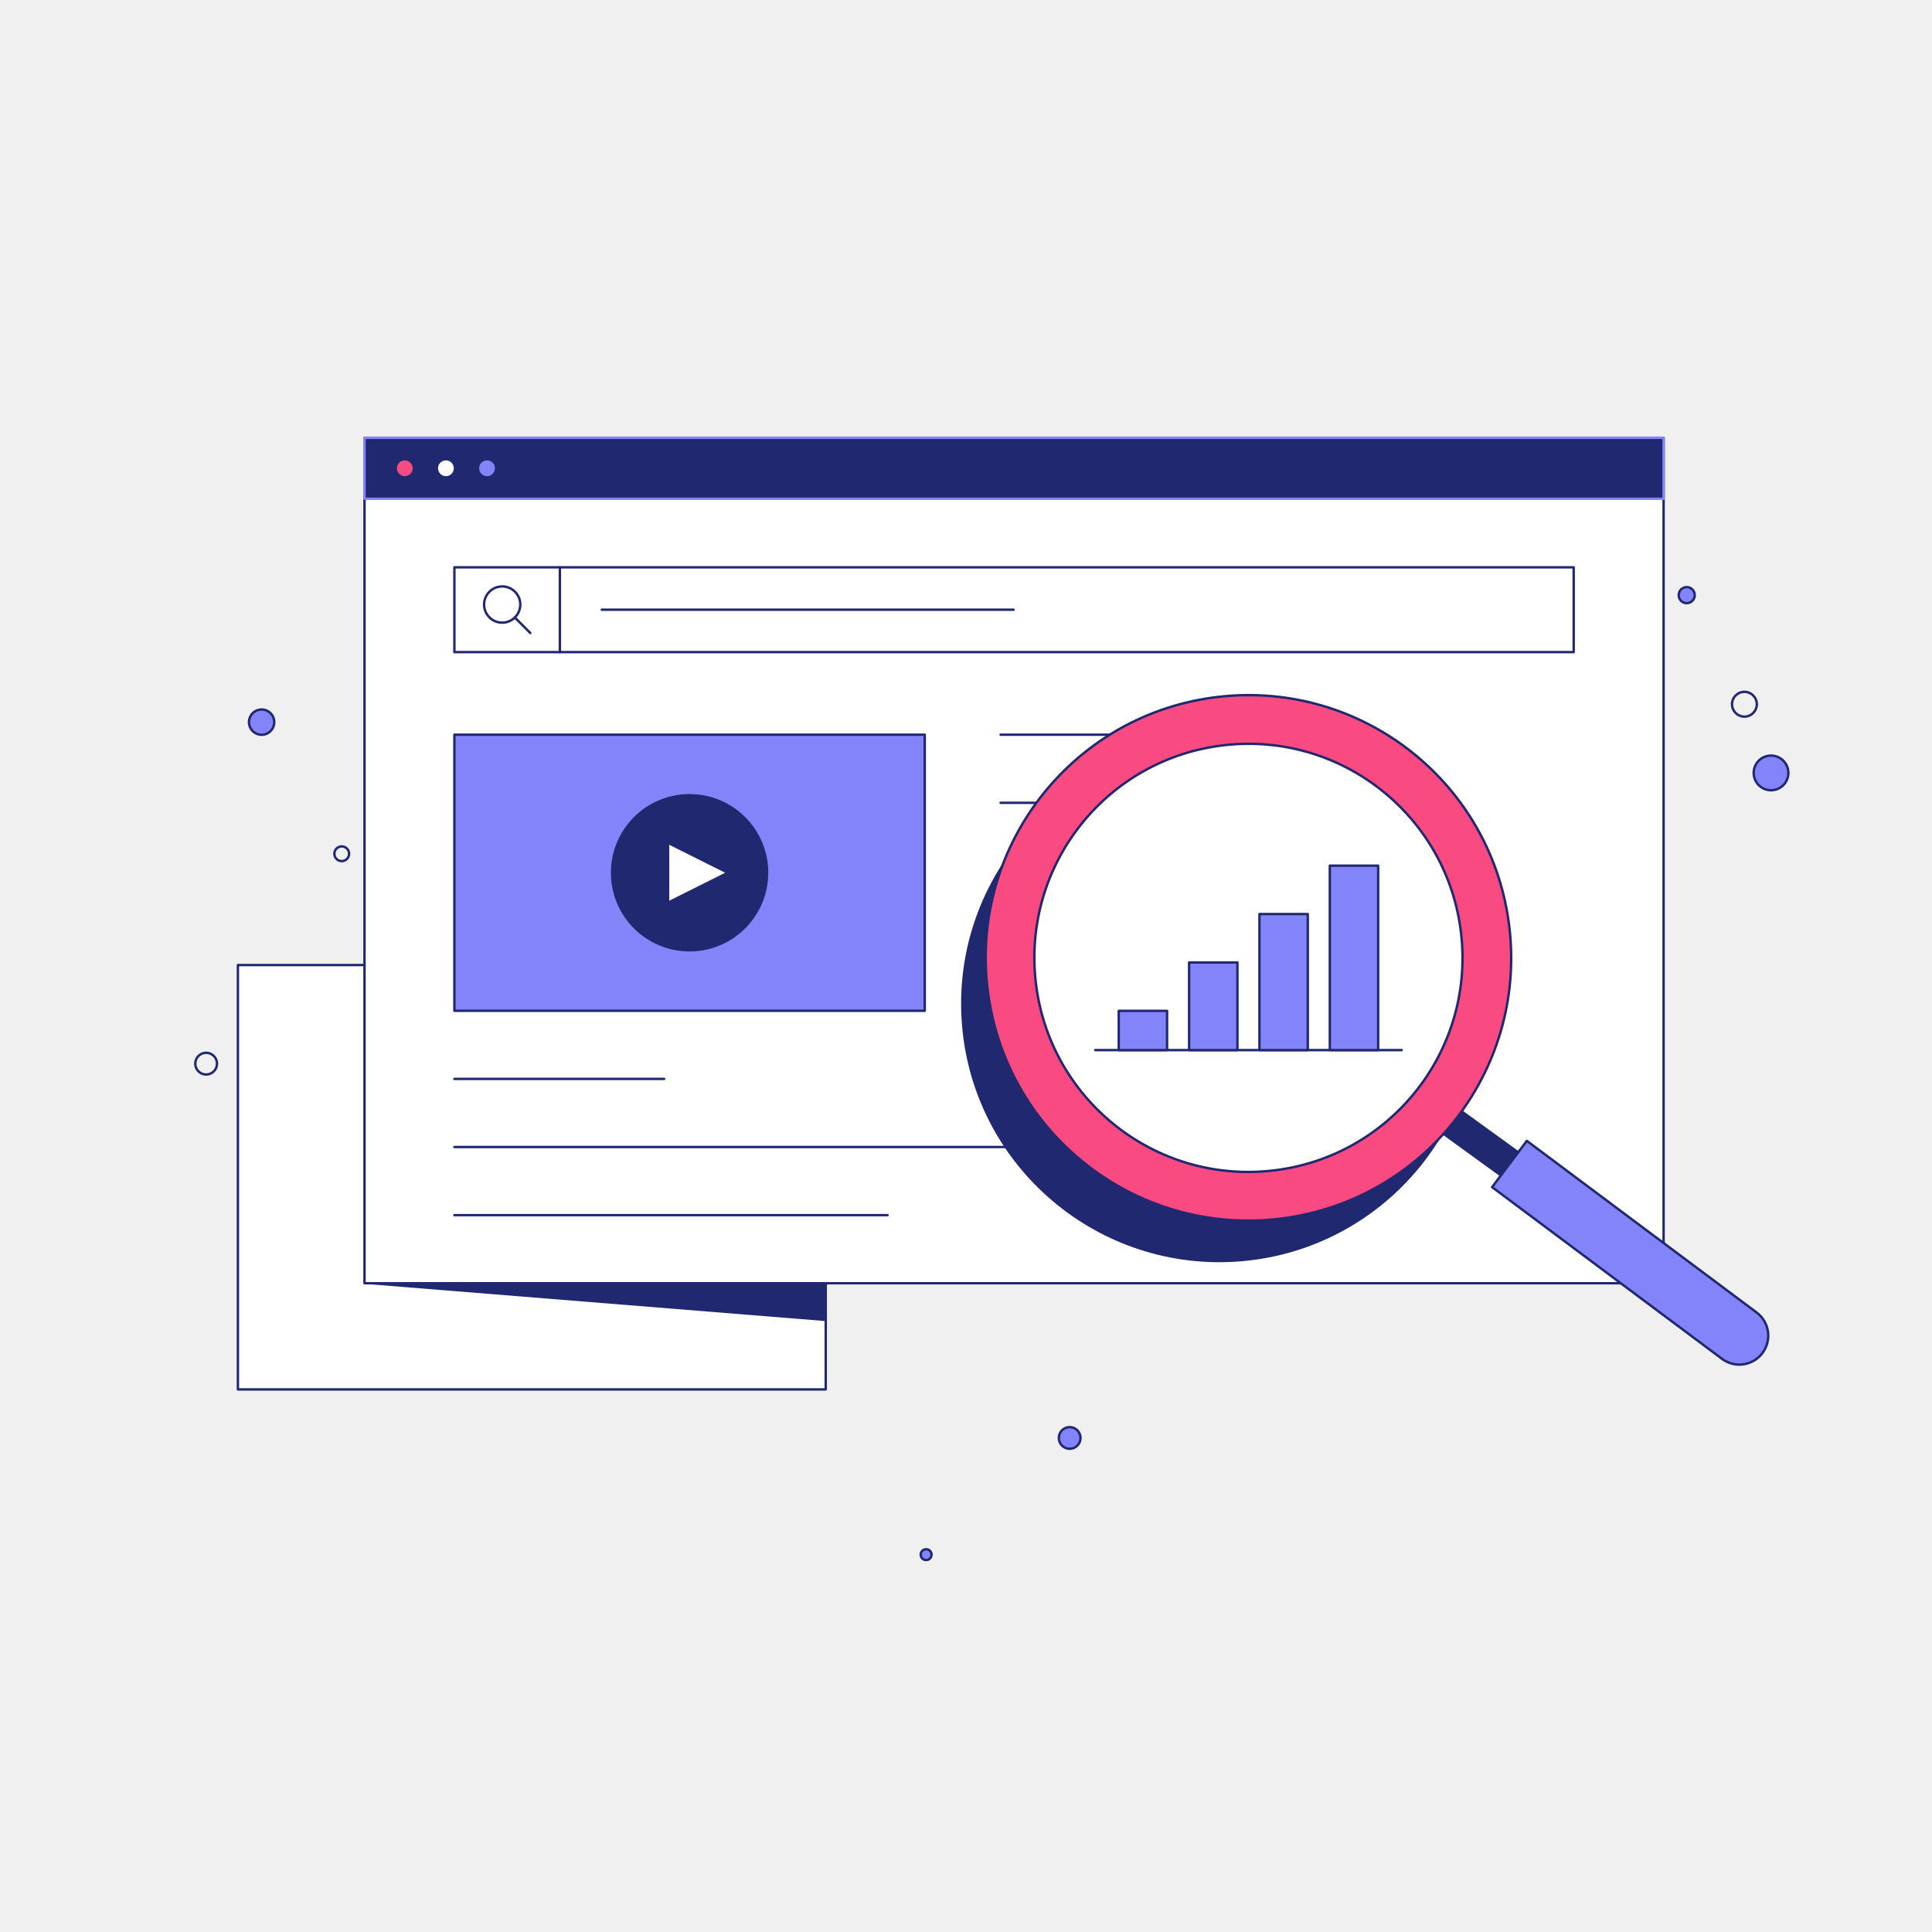
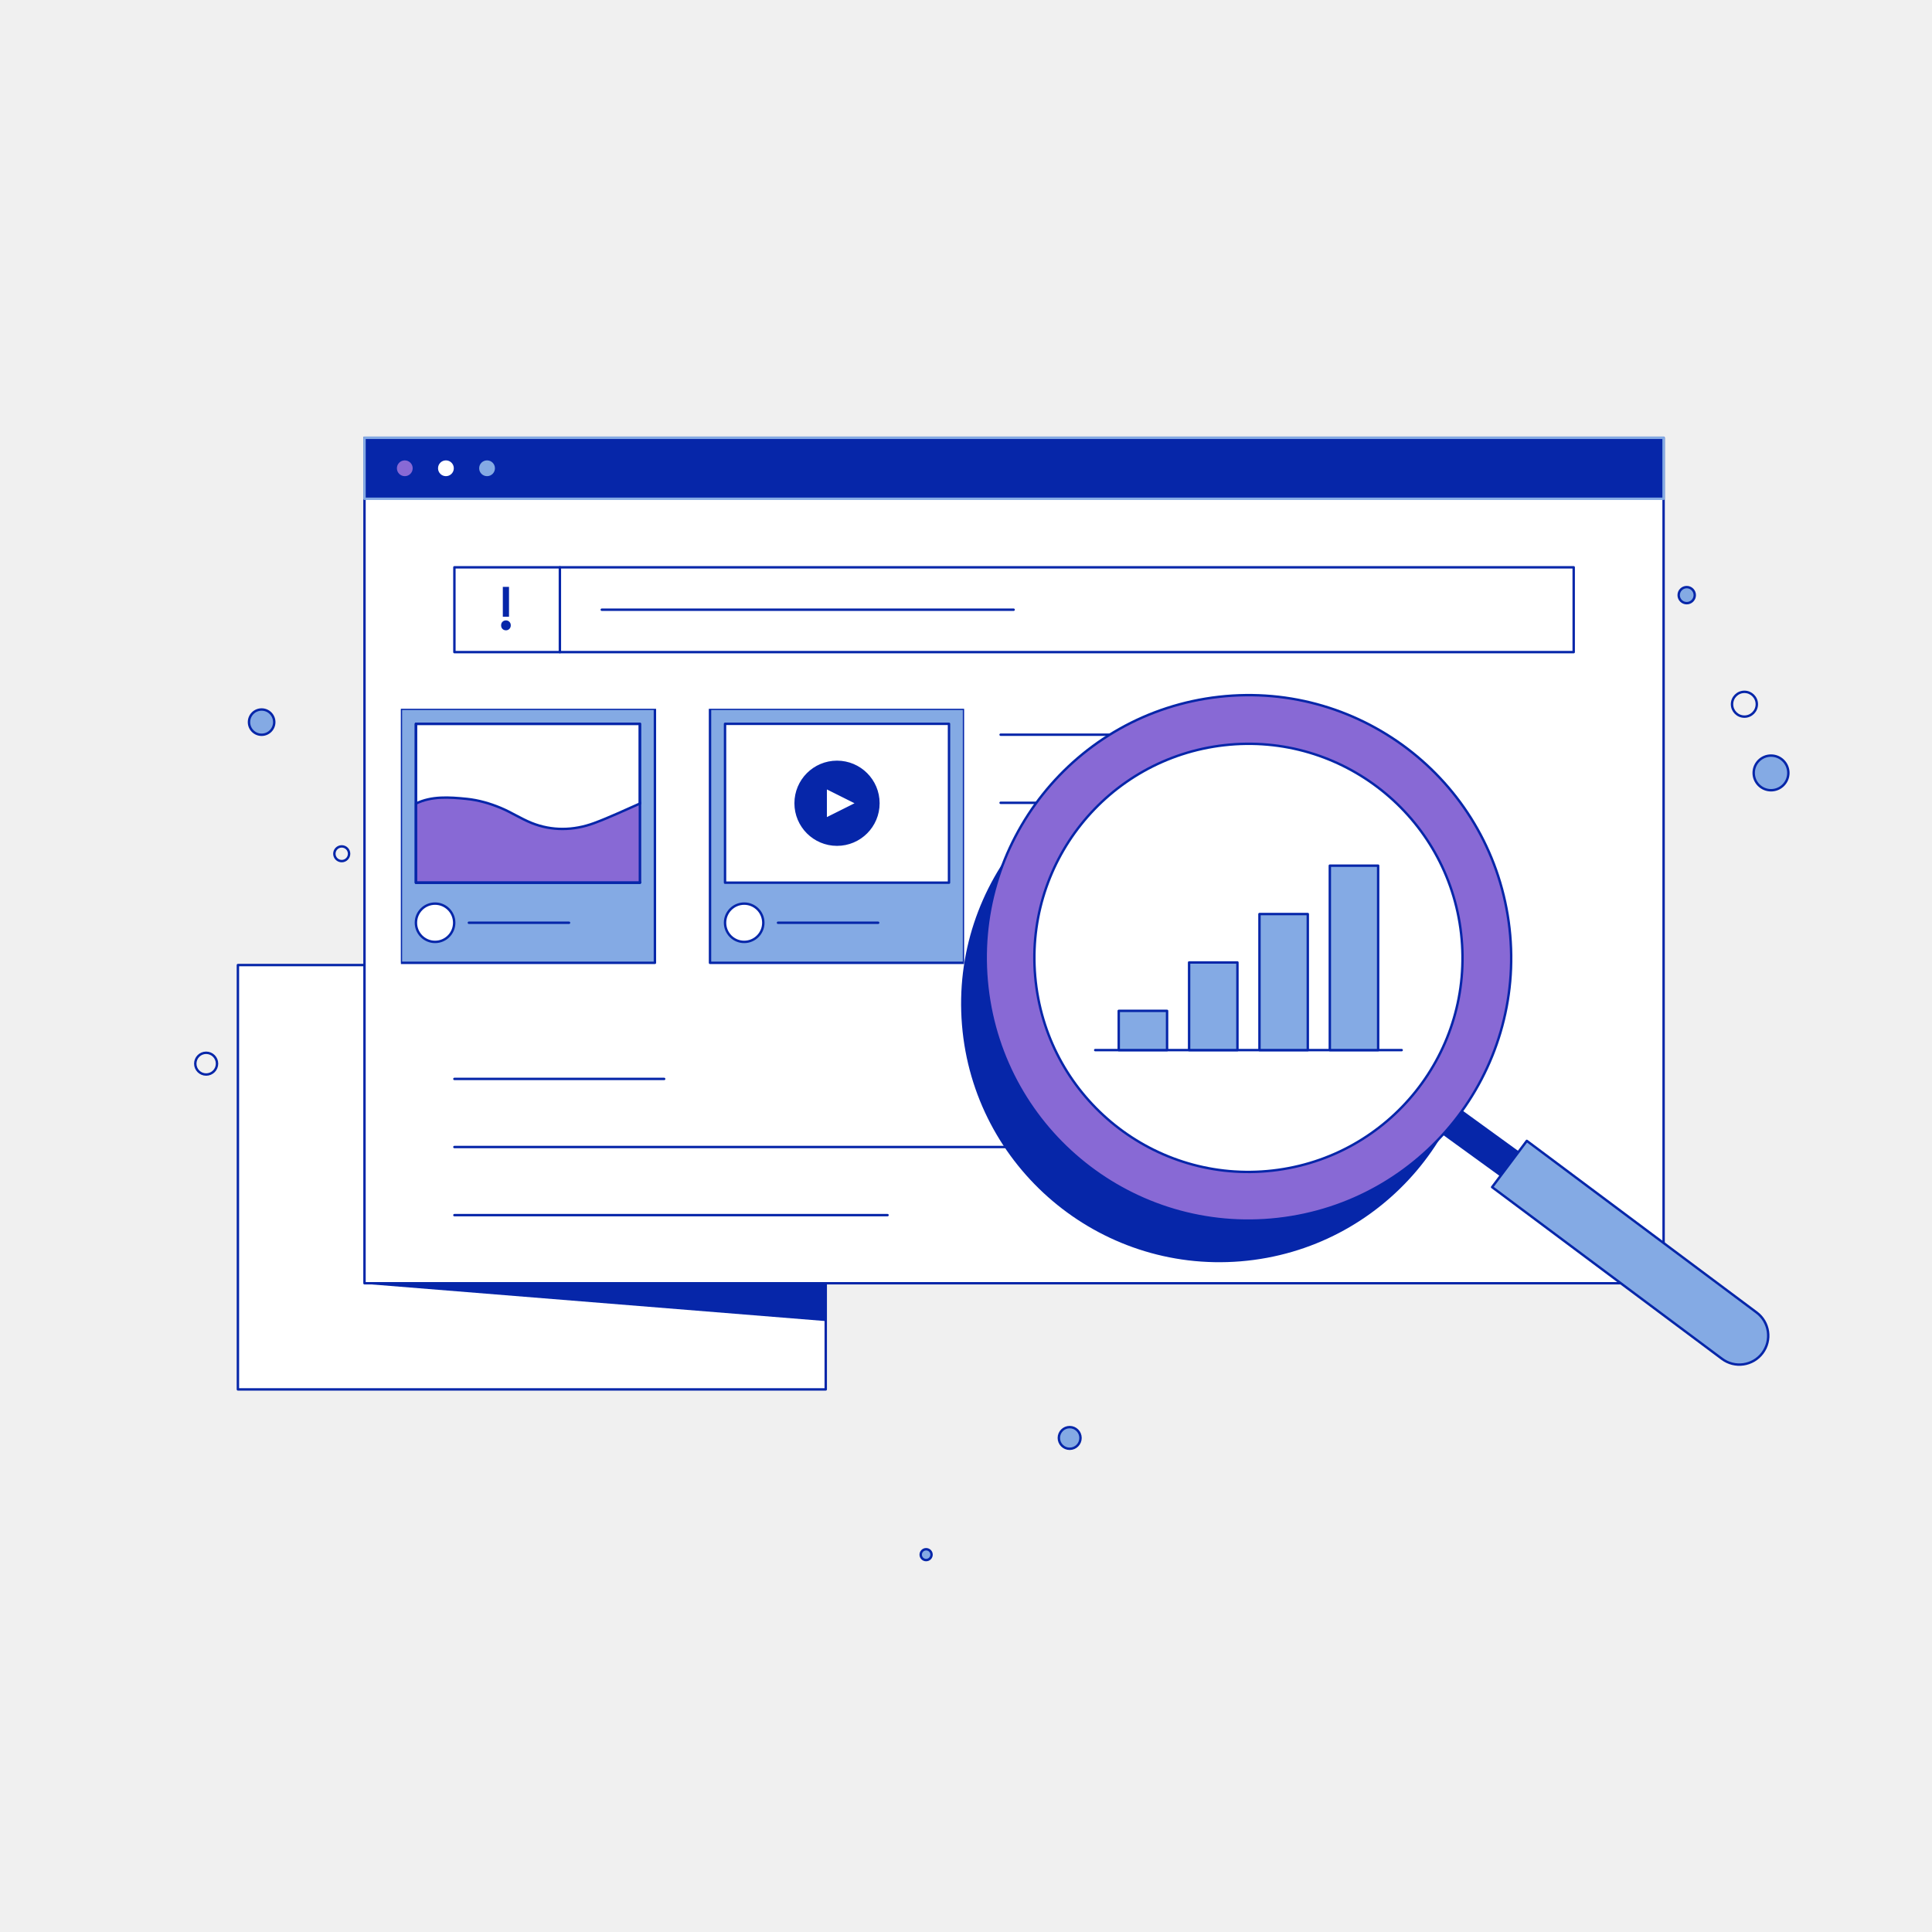
- <svg xmlns="http://www.w3.org/2000/svg" xmlns:xlink="http://www.w3.org/1999/xlink" viewBox="0 0 1600 1600" width="1600" height="1600" preserveAspectRatio="xMidYMid meet" style="width: 100%; height: 100%; transform: translate3d(0px, 0px, 0px); content-visibility: visible;">
-   <defs>
-     <clipPath id="__lottie_element_2">
-       <rect width="1600" height="1600" x="0" y="0" />
-     </clipPath>
-     <g id="__lottie_element_33">
-       <g transform="matrix(1,0,0,1,816.614,793.681)" opacity="1" style="display: block;">
-         <g opacity="1" transform="matrix(1,0,0,1,0,0)">
-           <path fill="rgb(255,255,255)" fill-opacity="1" d=" M561.11,269.06 C561.11,269.06 -514.757,269.06 -514.757,269.06 C-514.757,269.06 -514.757,-431.13 -514.757,-431.13 C-514.757,-431.13 561.11,-431.13 561.11,-431.13 C561.11,-431.13 561.11,269.06 561.11,269.06z" />
-           <path stroke-linecap="round" stroke-linejoin="round" fill-opacity="0" stroke="rgb(32,40,112)" stroke-opacity="1" stroke-width="0" d=" M561.11,269.06 C561.11,269.06 -514.757,269.06 -514.757,269.06 C-514.757,269.06 -514.757,-431.13 -514.757,-431.13 C-514.757,-431.13 561.11,-431.13 561.11,-431.13 C561.11,-431.13 561.11,269.06 561.11,269.06z" />
+ <svg xmlns="http://www.w3.org/2000/svg" width="1600" height="1600" viewBox="0 0 1600 1600" fill="none">
+   <g clip-path="url(#clip0_24_18130)">
+     <mask id="mask0_24_18130" style="mask-type:luminance" maskUnits="userSpaceOnUse" x="0" y="0" width="1600" height="1600">
+       <path d="M1600 0H0V1600H1600V0Z" fill="white" />
+     </mask>
+     <g mask="url(#mask0_24_18130)">
+       <path d="M683.844 1150.64H197.018V799.225H683.844V1150.64Z" fill="white" />
+       <path d="M683.844 1150.64H197.018V799.225H683.844V1150.64Z" stroke="#0626A9" stroke-width="2" stroke-linecap="round" stroke-linejoin="round" />
+       <path d="M686.475 918.258L303.652 937.066L303.135 1063.33L684.003 1094.08L686.475 918.258Z" fill="#0626A9" />
+       <path d="M1377.72 1062.74H301.856V362.551H1377.72V1062.74Z" fill="white" />
+       <path d="M1377.72 1062.74H301.856V362.551H1377.72V1062.74Z" stroke="#0626A9" stroke-width="2" stroke-linecap="round" stroke-linejoin="round" />
+       <path d="M1377.72 413.056H301.856V362.551H1377.72V413.056Z" fill="#0626A9" />
+       <path d="M1377.72 413.056H301.856V362.551H1377.72V413.056Z" stroke="#84AAE4" stroke-width="2" stroke-linecap="round" stroke-linejoin="round" />
+       <path d="M342.769 387.804C342.769 391.966 339.395 395.34 335.233 395.34C331.071 395.34 327.696 391.966 327.696 387.804C327.696 383.642 331.071 380.267 335.233 380.267C339.395 380.267 342.769 383.642 342.769 387.804Z" fill="#8869D5" />
+       <path d="M342.769 387.804C342.769 391.966 339.395 395.34 335.233 395.34C331.071 395.34 327.696 391.966 327.696 387.804C327.696 383.642 331.071 380.267 335.233 380.267C339.395 380.267 342.769 383.642 342.769 387.804Z" stroke="#0626A9" stroke-width="2" stroke-linecap="round" stroke-linejoin="round" />
+       <path d="M376.83 387.804C376.83 391.966 373.456 395.34 369.294 395.34C365.132 395.34 361.757 391.966 361.757 387.804C361.757 383.642 365.132 380.267 369.294 380.267C373.456 380.267 376.83 383.642 376.83 387.804Z" fill="white" />
+       <path d="M376.83 387.804C376.83 391.966 373.456 395.34 369.294 395.34C365.132 395.34 361.757 391.966 361.757 387.804C361.757 383.642 365.132 380.267 369.294 380.267C373.456 380.267 376.83 383.642 376.83 387.804Z" stroke="#0626A9" stroke-width="2" stroke-linecap="round" stroke-linejoin="round" />
+       <path d="M410.892 387.804C410.892 391.966 407.517 395.34 403.355 395.34C399.193 395.34 395.819 391.966 395.819 387.804C395.819 383.642 399.193 380.267 403.355 380.267C407.517 380.267 410.892 383.642 410.892 387.804Z" fill="#84AAE4" />
+       <path d="M410.892 387.804C410.892 391.966 407.517 395.34 403.355 395.34C399.193 395.34 395.819 391.966 395.819 387.804C395.819 383.642 399.193 380.267 403.355 380.267C407.517 380.267 410.892 383.642 410.892 387.804Z" stroke="#0626A9" stroke-width="2" stroke-linecap="round" stroke-linejoin="round" />
+       <path d="M1303.27 540.06H376.312V469.823H1303.27V540.06Z" stroke="#0626A9" stroke-width="2" stroke-linecap="round" stroke-linejoin="round" />
+       <path d="M416.415 510.756V486H421.537V510.756H416.415ZM419 522C417.862 522 416.902 521.613 416.122 520.84C415.374 520.067 415 519.076 415 517.866C415 516.655 415.374 515.681 416.122 514.941C416.902 514.168 417.862 513.782 419 513.782C420.138 513.782 421.081 514.168 421.829 514.941C422.61 515.714 423 516.689 423 517.866C423 519.076 422.61 520.067 421.829 520.84C421.081 521.613 420.138 522 419 522Z" fill="#0626A9" />
+       <path d="M463.671 469.823V540.06" stroke="#0626A9" stroke-width="2" stroke-linecap="round" stroke-linejoin="round" />
+       <path d="M498.354 504.941H839.443" stroke="#0626A9" stroke-width="2" stroke-linecap="round" stroke-linejoin="round" />
+       <g clip-path="url(#clip1_24_18130)">
+         <g clip-path="url(#clip2_24_18130)">
+           <path d="M542.37 797.37H332V587H542.37V797.37Z" fill="#84AAE4" />
+           <path d="M542.37 797.37H332V587H542.37V797.37Z" stroke="#0626A9" stroke-width="2" stroke-linecap="round" stroke-linejoin="round" />
+           <path d="M529.926 731H344.444V599.444H529.926V731Z" fill="white" />
+           <path d="M529.926 731H344.444V599.444H529.926V731Z" stroke="#0626A9" stroke-width="2" stroke-linecap="round" stroke-linejoin="round" />
+           <mask id="mask1_24_18130" style="mask-type:alpha" maskUnits="userSpaceOnUse" x="343" y="598" width="188" height="134">
+             <path d="M529.926 731H344.444V599.444H529.926V731Z" fill="white" />
+             <path d="M529.926 731H344.444V599.444H529.926V731Z" stroke="#202870" stroke-width="2" stroke-linecap="round" stroke-linejoin="round" />
+           </mask>
+           <g mask="url(#mask1_24_18130)">
+             <path d="M715.407 665.469V730.999H344.447V665.469C357.507 659.189 371.757 660.109 386.607 661.619C396.187 662.599 405.657 665.329 414.537 669.019C423.327 672.669 431.297 677.939 440.127 681.499C456.997 688.309 474.947 687.959 491.937 681.699C504.867 676.929 517.307 670.989 529.927 665.469C542.987 659.189 557.237 660.109 572.087 661.619C581.667 662.599 591.137 665.329 600.017 669.019C608.807 672.669 616.777 677.939 625.607 681.499C642.477 688.309 660.427 687.959 677.417 681.699C690.347 676.929 702.787 670.989 715.407 665.469Z" fill="#8869D5" />
+             <path d="M715.407 665.469V730.999H344.447V665.469C357.507 659.189 371.757 660.109 386.607 661.619C396.187 662.599 405.657 665.329 414.537 669.019C423.327 672.669 431.297 677.939 440.127 681.499C456.997 688.309 474.947 687.959 491.937 681.699C504.867 676.929 517.307 670.989 529.927 665.469C542.987 659.189 557.237 660.109 572.087 661.619C581.667 662.599 591.137 665.329 600.017 669.019C608.807 672.669 616.777 677.939 625.607 681.499C642.477 688.309 660.427 687.959 677.417 681.699C690.347 676.929 702.787 670.989 715.407 665.469Z" stroke="#0626A9" stroke-width="2" stroke-linecap="round" stroke-linejoin="round" />
+           </g>
+           <path d="M529.926 731H344.444V599.444H529.926V731Z" stroke="#0626A9" stroke-width="2" stroke-linecap="round" stroke-linejoin="round" />
+           <path d="M376.148 764.185C376.148 772.94 369.051 780.037 360.296 780.037C351.541 780.037 344.444 772.94 344.444 764.185C344.444 755.43 351.541 748.333 360.296 748.333C369.051 748.333 376.148 755.43 376.148 764.185Z" fill="white" />
+           <path d="M376.148 764.185C376.148 772.94 369.051 780.037 360.296 780.037C351.541 780.037 344.444 772.94 344.444 764.185C344.444 755.43 351.541 748.333 360.296 748.333C369.051 748.333 376.148 755.43 376.148 764.185Z" stroke="#0626A9" stroke-width="2" stroke-linecap="round" stroke-linejoin="round" />
+           <path d="M388.297 764.185H471.258" stroke="#0626A9" stroke-width="2" stroke-linecap="round" stroke-linejoin="round" />
+           <path d="M798.37 797.37H588V587H798.37V797.37Z" fill="#84AAE4" />
+           <path d="M798.37 797.37H588V587H798.37V797.37Z" stroke="#0626A9" stroke-width="2" stroke-linecap="round" stroke-linejoin="round" />
+           <path d="M785.926 731H600.444V599.444H785.926V731Z" fill="white" />
+           <path d="M785.926 731H600.444V599.444H785.926V731Z" stroke="#0626A9" stroke-width="2" stroke-linecap="round" stroke-linejoin="round" />
+           <path d="M727.468 665.222C727.468 684.156 712.119 699.505 693.185 699.505C674.251 699.505 658.902 684.156 658.902 665.222C658.902 646.288 674.251 630.939 693.185 630.939C712.119 630.939 727.468 646.288 727.468 665.222Z" fill="#0626A9" />
+           <path d="M727.468 665.222C727.468 684.156 712.119 699.505 693.185 699.505C674.251 699.505 658.902 684.156 658.902 665.222C658.902 646.288 674.251 630.939 693.185 630.939C712.119 630.939 727.468 646.288 727.468 665.222Z" stroke="#0626A9" stroke-width="2" stroke-linecap="round" stroke-linejoin="round" />
+           <path d="M683.798 678.282V652.162L709.918 665.222L683.798 678.282Z" fill="white" />
+           <path d="M683.798 678.282V652.162L709.918 665.222L683.798 678.282Z" stroke="#0626A9" stroke-width="2" stroke-linecap="round" stroke-linejoin="round" />
+           <path d="M632.148 764.185C632.148 772.94 625.051 780.037 616.296 780.037C607.541 780.037 600.444 772.94 600.444 764.185C600.444 755.43 607.541 748.333 616.296 748.333C625.051 748.333 632.148 755.43 632.148 764.185Z" fill="white" />
+           <path d="M632.148 764.185C632.148 772.94 625.051 780.037 616.296 780.037C607.541 780.037 600.444 772.94 600.444 764.185C600.444 755.43 607.541 748.333 616.296 748.333C625.051 748.333 632.148 755.43 632.148 764.185Z" stroke="#0626A9" stroke-width="2" stroke-linecap="round" stroke-linejoin="round" />
+           <path d="M644.297 764.185H727.259" stroke="#0626A9" stroke-width="2" stroke-linecap="round" stroke-linejoin="round" />
        </g>
      </g>
-     </g>
-     <mask id="__lottie_element_33_1" mask-type="alpha">
-       <use xlink:href="#__lottie_element_33" />
-     </mask>
-   </defs>
-   <g clip-path="url(#__lottie_element_2)">
-     <g transform="matrix(1,0,0,1,793.859,794.127)" opacity="1" style="display: block;">
-       <g opacity="1" transform="matrix(1,0,0,1,0,0)">
-         <path fill="rgb(255,255,255)" fill-opacity="1" d=" M-110.015,356.517 C-110.015,356.517 -596.841,356.517 -596.841,356.517 C-596.841,356.517 -596.841,5.098 -596.841,5.098 C-596.841,5.098 -110.015,5.098 -110.015,5.098 C-110.015,5.098 -110.015,356.517 -110.015,356.517z" />
-         <path stroke-linecap="round" stroke-linejoin="round" fill-opacity="0" stroke="rgb(32,40,112)" stroke-opacity="1" stroke-width="2" d=" M-110.015,356.517 C-110.015,356.517 -596.841,356.517 -596.841,356.517 C-596.841,356.517 -596.841,5.098 -596.841,5.098 C-596.841,5.098 -110.015,5.098 -110.015,5.098 C-110.015,5.098 -110.015,356.517 -110.015,356.517z" />
+       <path d="M828.661 608.435H1002.38" stroke="#0626A9" stroke-width="2" stroke-linecap="round" stroke-linejoin="round" />
+       <path d="M828.661 664.841H934.502" stroke="#0626A9" stroke-width="2" stroke-linecap="round" stroke-linejoin="round" />
+       <path d="M376.312 893.521H550.031" stroke="#0626A9" stroke-width="2" stroke-linecap="round" stroke-linejoin="round" />
+       <path d="M376.312 949.928H902.39" stroke="#0626A9" stroke-width="2" stroke-linecap="round" stroke-linejoin="round" />
+       <path d="M376.312 1006.33H735.02" stroke="#0626A9" stroke-width="2" stroke-linecap="round" stroke-linejoin="round" />
+       <mask id="mask2_24_18130" style="mask-type:alpha" maskUnits="userSpaceOnUse" x="301" y="362" width="1077" height="701">
+         <path d="M1377.72 1062.74H301.856V362.551H1377.72V1062.74Z" fill="white" />
+       </mask>
+       <g mask="url(#mask2_24_18130)">
+         <path d="M992.405 618.058C1110.1 608.384 1213.52 696.092 1223.2 813.791C1232.87 931.491 1145.16 1034.91 1027.46 1044.58C909.765 1054.26 806.347 966.55 796.672 848.85C786.998 731.151 874.706 627.733 992.405 618.058Z" fill="#0626A9" />
      </g>
-     </g>
-     <g transform="matrix(1,0,0,1,785.0031,790.084)" opacity="1" style="display: block;">
-       <g opacity="1" transform="matrix(1,0,0,1,0,0)">
-         <path fill="rgb(32,40,112)" fill-opacity="1" d=" M-98.528,128.174 C-98.528,128.174 -481.351,146.982 -481.351,146.982 C-481.351,146.982 -481.868,273.245 -481.868,273.245 C-481.868,273.245 -101,304 -101,304 C-101,304 -98.528,128.174 -98.528,128.174z" />
-         <path stroke-linecap="butt" stroke-linejoin="miter" fill-opacity="0" stroke-miterlimit="4" stroke="rgb(255,253,253)" stroke-opacity="1" stroke-width="0" d=" M-98.528,128.174 C-98.528,128.174 -481.351,146.982 -481.351,146.982 C-481.351,146.982 -481.868,273.245 -481.868,273.245 C-481.868,273.245 -101,304 -101,304 C-101,304 -98.528,128.174 -98.528,128.174z" />
-       </g>
-     </g>
-     <g transform="matrix(1,0,0,1,816.614,793.681)" opacity="1" style="display: block;">
-       <g opacity="1" transform="matrix(1,0,0,1,0,0)">
-         <path fill="rgb(255,255,255)" fill-opacity="1" d=" M561.11,269.06 C561.11,269.06 -514.757,269.06 -514.757,269.06 C-514.757,269.06 -514.757,-431.13 -514.757,-431.13 C-514.757,-431.13 561.11,-431.13 561.11,-431.13 C561.11,-431.13 561.11,269.06 561.11,269.06z" />
-         <path stroke-linecap="round" stroke-linejoin="round" fill-opacity="0" stroke="rgb(32,40,112)" stroke-opacity="1" stroke-width="2" d=" M561.11,269.06 C561.11,269.06 -514.757,269.06 -514.757,269.06 C-514.757,269.06 -514.757,-431.13 -514.757,-431.13 C-514.757,-431.13 561.11,-431.13 561.11,-431.13 C561.11,-431.13 561.11,269.06 561.11,269.06z" />
-       </g>
-       <g opacity="1" transform="matrix(1,0,0,1,0,0)">
-         <path fill="rgb(32,40,112)" fill-opacity="1" d=" M561.11,-380.625 C561.11,-380.625 -514.757,-380.625 -514.757,-380.625 C-514.757,-380.625 -514.757,-431.13 -514.757,-431.13 C-514.757,-431.13 561.11,-431.13 561.11,-431.13 C561.11,-431.13 561.11,-380.625 561.11,-380.625z" />
-         <path stroke-linecap="round" stroke-linejoin="round" fill-opacity="0" stroke="rgb(132,132,250)" stroke-opacity="1" stroke-width="2" d=" M561.11,-380.625 C561.11,-380.625 -514.757,-380.625 -514.757,-380.625 C-514.757,-380.625 -514.757,-431.13 -514.757,-431.13 C-514.757,-431.13 561.11,-431.13 561.11,-431.13 C561.11,-431.13 561.11,-380.625 561.11,-380.625z" />
-       </g>
-       <g opacity="1" transform="matrix(1,0,0,1,0,0)">
-         <g opacity="1" transform="matrix(1,0,0,1,0,0)">
-           <path fill="rgb(249,74,130)" fill-opacity="1" d=" M-473.844,-405.877 C-473.844,-401.715 -477.218,-398.341 -481.38,-398.341 C-485.542,-398.341 -488.917,-401.715 -488.917,-405.877 C-488.917,-410.039 -485.542,-413.414 -481.38,-413.414 C-477.218,-413.414 -473.844,-410.039 -473.844,-405.877z" />
-           <path stroke-linecap="round" stroke-linejoin="round" fill-opacity="0" stroke="rgb(32,40,112)" stroke-opacity="1" stroke-width="2" d=" M-473.844,-405.877 C-473.844,-401.715 -477.218,-398.341 -481.38,-398.341 C-485.542,-398.341 -488.917,-401.715 -488.917,-405.877 C-488.917,-410.039 -485.542,-413.414 -481.38,-413.414 C-477.218,-413.414 -473.844,-410.039 -473.844,-405.877z" />
-         </g>
-         <g opacity="1" transform="matrix(1,0,0,1,0,0)">
-           <path fill="rgb(255,255,255)" fill-opacity="1" d=" M-439.783,-405.877 C-439.783,-401.715 -443.157,-398.341 -447.319,-398.341 C-451.481,-398.341 -454.856,-401.715 -454.856,-405.877 C-454.856,-410.039 -451.481,-413.414 -447.319,-413.414 C-443.157,-413.414 -439.783,-410.039 -439.783,-405.877z" />
-           <path stroke-linecap="round" stroke-linejoin="round" fill-opacity="0" stroke="rgb(32,40,112)" stroke-opacity="1" stroke-width="2" d=" M-439.783,-405.877 C-439.783,-401.715 -443.157,-398.341 -447.319,-398.341 C-451.481,-398.341 -454.856,-401.715 -454.856,-405.877 C-454.856,-410.039 -451.481,-413.414 -447.319,-413.414 C-443.157,-413.414 -439.783,-410.039 -439.783,-405.877z" />
-         </g>
-         <g opacity="1" transform="matrix(1,0,0,1,0,0)">
-           <path fill="rgb(132,132,250)" fill-opacity="1" d=" M-405.721,-405.877 C-405.721,-401.715 -409.096,-398.341 -413.258,-398.341 C-417.42,-398.341 -420.794,-401.715 -420.794,-405.877 C-420.794,-410.039 -417.42,-413.414 -413.258,-413.414 C-409.096,-413.414 -405.721,-410.039 -405.721,-405.877z" />
-           <path stroke-linecap="round" stroke-linejoin="round" fill-opacity="0" stroke="rgb(32,40,112)" stroke-opacity="1" stroke-width="2" d=" M-405.721,-405.877 C-405.721,-401.715 -409.096,-398.341 -413.258,-398.341 C-417.42,-398.341 -420.794,-401.715 -420.794,-405.877 C-420.794,-410.039 -417.42,-413.414 -413.258,-413.414 C-409.096,-413.414 -405.721,-410.039 -405.721,-405.877z" />
-         </g>
-       </g>
-     </g>
-     <g transform="matrix(1,0,0,1,816.614,793.681)" opacity="1" style="display: block;">
-       <g opacity="1" transform="matrix(1,0,0,1,0,0)">
-         <path stroke-linecap="round" stroke-linejoin="round" fill-opacity="0" stroke="rgb(32,40,112)" stroke-opacity="1" stroke-width="2" d=" M486.655,-253.621 C486.655,-253.621 -440.301,-253.621 -440.301,-253.621 C-440.301,-253.621 -440.301,-323.858 -440.301,-323.858 C-440.301,-323.858 486.655,-323.858 486.655,-323.858 C486.655,-323.858 486.655,-253.621 486.655,-253.621z" />
-       </g>
-       <g opacity="1" transform="matrix(1,0,0,1,0,0)">
-         <g opacity="1" transform="matrix(1,0,0,1,0,0)">
-           <path stroke-linecap="round" stroke-linejoin="round" fill-opacity="0" stroke="rgb(32,40,112)" stroke-opacity="1" stroke-width="2" d=" M-385.727,-293.023 C-385.727,-284.743 -392.439,-278.031 -400.719,-278.031 C-408.999,-278.031 -415.711,-284.743 -415.711,-293.023 C-415.711,-301.303 -408.999,-308.015 -400.719,-308.015 C-392.439,-308.015 -385.727,-301.303 -385.727,-293.023z" />
-         </g>
-         <g opacity="1" transform="matrix(1,0,0,1,0,0)">
-           <path stroke-linecap="round" stroke-linejoin="round" fill-opacity="0" stroke="rgb(32,40,112)" stroke-opacity="1" stroke-width="2" d=" M-390.264,-282.283 C-390.264,-282.283 -377.446,-269.464 -377.446,-269.464" />
-         </g>
-       </g>
-       <g opacity="1" transform="matrix(1,0,0,1,0,0)">
-         <path stroke-linecap="round" stroke-linejoin="round" fill-opacity="0" stroke="rgb(32,40,112)" stroke-opacity="1" stroke-width="2" d=" M-352.943,-323.858 C-352.943,-323.858 -352.943,-253.621 -352.943,-253.621" />
-       </g>
-       <g opacity="1" transform="matrix(1,0,0,1,0,0)">
-         <path stroke-linecap="round" stroke-linejoin="round" fill-opacity="0" stroke="rgb(32,40,112)" stroke-opacity="1" stroke-width="2" d=" M-318.259,-288.74 C-318.259,-288.74 22.83,-288.74 22.83,-288.74" />
-       </g>
-     </g>
-     <g transform="matrix(1,0,0,1,816.614,793.681)" opacity="1" style="display: block;">
-       <g opacity="1" transform="matrix(1,0,0,1,0,0)">
-         <path fill="rgb(132,132,250)" fill-opacity="1" d=" M-50.779,43.433 C-50.779,43.433 -440.301,43.433 -440.301,43.433 C-440.301,43.433 -440.301,-185.246 -440.301,-185.246 C-440.301,-185.246 -50.779,-185.246 -50.779,-185.246 C-50.779,-185.246 -50.779,43.433 -50.779,43.433z" />
-         <path stroke-linecap="round" stroke-linejoin="round" fill-opacity="0" stroke="rgb(32,40,112)" stroke-opacity="1" stroke-width="2" d=" M-50.779,43.433 C-50.779,43.433 -440.301,43.433 -440.301,43.433 C-440.301,43.433 -440.301,-185.246 -440.301,-185.246 C-440.301,-185.246 -50.779,-185.246 -50.779,-185.246 C-50.779,-185.246 -50.779,43.433 -50.779,43.433z" />
-       </g>
-       <g opacity="1" transform="matrix(1,0,0,1,0,0)">
-         <g opacity="1" transform="matrix(1,0,0,1,0,0)">
-           <path fill="rgb(32,40,112)" fill-opacity="1" d=" M-181.37,-70.907 C-181.37,-35.467 -210.1,-6.736 -245.54,-6.736 C-280.98,-6.736 -309.71,-35.467 -309.71,-70.907 C-309.71,-106.347 -280.98,-135.077 -245.54,-135.077 C-210.1,-135.077 -181.37,-106.347 -181.37,-70.907z" />
-           <path stroke-linecap="round" stroke-linejoin="round" fill-opacity="0" stroke="rgb(32,40,112)" stroke-opacity="1" stroke-width="2" d=" M-181.37,-70.907 C-181.37,-35.467 -210.1,-6.736 -245.54,-6.736 C-280.98,-6.736 -309.71,-35.467 -309.71,-70.907 C-309.71,-106.347 -280.98,-135.077 -245.54,-135.077 C-210.1,-135.077 -181.37,-106.347 -181.37,-70.907z" />
-         </g>
-         <g opacity="1" transform="matrix(1.01414,0,0,1.01414,3.46431,1.003944)">
-           <path fill="rgb(255,255,255)" fill-opacity="1" d=" M-263.11,-46.461 C-263.11,-46.461 -263.11,-95.352 -263.11,-95.352 C-263.11,-95.352 -214.219,-70.907 -214.219,-70.907 C-214.219,-70.907 -263.11,-46.461 -263.11,-46.461z" />
-           <path stroke-linecap="round" stroke-linejoin="round" fill-opacity="0" stroke="rgb(32,40,112)" stroke-opacity="1" stroke-width="2" d=" M-263.11,-46.461 C-263.11,-46.461 -263.11,-95.352 -263.11,-95.352 C-263.11,-95.352 -214.219,-70.907 -214.219,-70.907 C-214.219,-70.907 -263.11,-46.461 -263.11,-46.461z" />
-         </g>
-       </g>
-     </g>
-     <g transform="matrix(1,0,0,1,816.614,793.681)" opacity="1" style="display: block;">
-       <g opacity="1" transform="matrix(1,0,0,1,0,0)">
-         <path stroke-linecap="round" stroke-linejoin="round" fill-opacity="0" stroke="rgb(32,40,112)" stroke-opacity="1" stroke-width="2" d=" M12.047,-185.246 C12.047,-185.246 185.766,-185.246 185.766,-185.246" />
-       </g>
-       <g opacity="1" transform="matrix(1,0,0,1,0,0)">
-         <path stroke-linecap="round" stroke-linejoin="round" fill-opacity="0" stroke="rgb(32,40,112)" stroke-opacity="1" stroke-width="2" d=" M12.047,-128.84 C12.047,-128.84 117.888,-128.84 117.888,-128.84" />
-       </g>
-     </g>
-     <g transform="matrix(1,0,0,1,816.614,793.681)" opacity="1" style="display: block;">
-       <g opacity="1" transform="matrix(1,0,0,1,0,0)">
-         <path stroke-linecap="round" stroke-linejoin="round" fill-opacity="0" stroke="rgb(32,40,112)" stroke-opacity="1" stroke-width="2" d=" M-440.301,99.84 C-440.301,99.84 -266.582,99.84 -266.582,99.84" />
-       </g>
-       <g opacity="1" transform="matrix(1,0,0,1,0,0)">
-         <path stroke-linecap="round" stroke-linejoin="round" fill-opacity="0" stroke="rgb(32,40,112)" stroke-opacity="1" stroke-width="2" d=" M-440.301,156.247 C-440.301,156.247 85.776,156.247 85.776,156.247" />
-       </g>
-       <g opacity="1" transform="matrix(1,0,0,1,0,0)">
-         <path stroke-linecap="round" stroke-linejoin="round" fill-opacity="0" stroke="rgb(32,40,112)" stroke-opacity="1" stroke-width="2" d=" M-440.301,212.653 C-440.301,212.653 -81.594,212.653 -81.594,212.653" />
-       </g>
-     </g>
-     <g mask="url(#__lottie_element_33_1)" style="display: block;">
-       <g transform="matrix(0.9966388,-0.08192111,0.08192111,0.9966388,773.4719,786.5416)" opacity="1">
-         <g opacity="1" transform="matrix(1.04893,0,0,1.04893,232,64)">
-           <path fill="rgb(32,40,112)" fill-opacity="1" d=" M0,-204 C112.588,-204 204,-112.588 204,0 C204,112.588 112.588,204 0,204 C-112.588,204 -204,112.588 -204,0 C-204,-112.588 -112.588,-204 0,-204z" />
-           <path stroke-linecap="butt" stroke-linejoin="miter" fill-opacity="0" stroke-miterlimit="4" stroke="rgb(255,253,253)" stroke-opacity="1" stroke-width="0" d=" M0,-204 C112.588,-204 204,-112.588 204,0 C204,112.588 112.588,204 0,204 C-112.588,204 -204,112.588 -204,0 C-204,-112.588 -112.588,-204 0,-204z" />
-         </g>
-       </g>
-     </g>
-     <g transform="matrix(0.9936349,-0.1126483,0.1126483,0.9936349,752.8636,838.2403)" opacity="1" style="display: block;">
-       <g opacity="1" transform="matrix(1,0,0,1,0,0)">
-         <g opacity="1" transform="matrix(1,0,0,1,0,0)">
-           <path fill="rgb(32,40,112)" fill-opacity="1" d=" M652.609,356.051 C652.609,356.051 298.151,32.244 298.151,32.244 C298.151,32.244 315.55,13.199 315.55,13.199 C315.55,13.199 670.008,337.006 670.008,337.006 C670.008,337.006 652.609,356.051 652.609,356.051z" />
-         </g>
-         <g opacity="1" transform="matrix(1,0,0,1,0,0)">
-           <path fill="rgb(132,132,250)" fill-opacity="1" d=" M636.578,361.088 C636.578,361.088 463.442,198.361 463.442,198.361 C463.442,198.361 496.318,163.518 496.318,163.518 C496.318,163.518 669.453,326.243 669.453,326.243 C679.075,335.321 679.515,350.481 670.437,360.103 C670.437,360.103 670.437,360.103 670.437,360.103 C661.359,369.725 646.2,370.166 636.578,361.088z" />
-           <path stroke-linecap="round" stroke-linejoin="round" fill-opacity="0" stroke="rgb(32,40,112)" stroke-opacity="1" stroke-width="2" d=" M636.578,361.088 C636.578,361.088 463.442,198.361 463.442,198.361 C463.442,198.361 496.318,163.518 496.318,163.518 C496.318,163.518 669.453,326.243 669.453,326.243 C679.075,335.321 679.515,350.481 670.437,360.103 C670.437,360.103 670.437,360.103 670.437,360.103 C661.359,369.725 646.2,370.166 636.578,361.088z" />
-         </g>
-       </g>
-       <g opacity="1" transform="matrix(1,0,0,1,0,0)">
-         <g opacity="1" transform="matrix(1,0,0,1,0,0)">
-           <path fill="rgb(249,74,130)" fill-opacity="1" d=" M501.9,-13.021 C501.9,107.144 404.486,204.558 284.321,204.558 C164.156,204.558 66.742,107.144 66.742,-13.021 C66.742,-133.186 164.156,-230.599 284.321,-230.599 C404.486,-230.599 501.9,-133.186 501.9,-13.021z" />
-           <path stroke-linecap="round" stroke-linejoin="round" fill-opacity="0" stroke="rgb(32,40,112)" stroke-opacity="1" stroke-width="2" d=" M501.9,-13.021 C501.9,107.144 404.486,204.558 284.321,204.558 C164.156,204.558 66.742,107.144 66.742,-13.021 C66.742,-133.186 164.156,-230.599 284.321,-230.599 C404.486,-230.599 501.9,-133.186 501.9,-13.021z" />
-         </g>
-         <g opacity="1" transform="matrix(1,0,0,1,0,0)">
-           <path fill="rgb(255,255,255)" fill-opacity="1" d=" M461.592,-13.021 C461.592,84.883 382.225,164.251 284.321,164.251 C186.417,164.251 107.05,84.883 107.05,-13.021 C107.05,-110.925 186.417,-190.292 284.321,-190.292 C382.225,-190.292 461.592,-110.925 461.592,-13.021z" />
-           <path stroke-linecap="round" stroke-linejoin="round" fill-opacity="0" stroke="rgb(32,40,112)" stroke-opacity="1" stroke-width="2" d=" M461.592,-13.021 C461.592,84.883 382.225,164.251 284.321,164.251 C186.417,164.251 107.05,84.883 107.05,-13.021 C107.05,-110.925 186.417,-190.292 284.321,-190.292 C382.225,-190.292 461.592,-110.925 461.592,-13.021z" />
-         </g>
-       </g>
-     </g>
-     <g transform="matrix(1,0,0,1,749.587,806.2949)" opacity="1" style="display: block;">
-       <g opacity="1" transform="matrix(1,0,0,1,0,0)">
-         <path stroke-linecap="round" stroke-linejoin="round" fill-opacity="0" stroke="rgb(32,40,112)" stroke-opacity="1" stroke-width="2" d=" M157.421,63.354 C157.421,63.354 411.221,63.354 411.221,63.354" />
-       </g>
-       <g opacity="1" transform="matrix(1,0,0,1,0,0)">
-         <g opacity="1" transform="matrix(1,0,0,1,0,0)">
-           <path fill="rgb(132,132,250)" fill-opacity="1" d=" M351.71,63.354 C351.71,63.354 391.736,63.354 391.736,63.354 C391.736,63.354 391.736,-89.395 391.736,-89.395 C391.736,-89.395 351.71,-89.395 351.71,-89.395 C351.71,-89.395 351.71,63.354 351.71,63.354z" />
-           <path stroke-linecap="round" stroke-linejoin="round" fill-opacity="0" stroke="rgb(32,40,112)" stroke-opacity="1" stroke-width="2" d=" M351.71,63.354 C351.71,63.354 391.736,63.354 391.736,63.354 C391.736,63.354 391.736,-89.395 391.736,-89.395 C391.736,-89.395 351.71,-89.395 351.71,-89.395 C351.71,-89.395 351.71,63.354 351.71,63.354z" />
-         </g>
-         <g opacity="1" transform="matrix(1,0,0,1,0,0)">
-           <path fill="rgb(132,132,250)" fill-opacity="1" d=" M293.442,63.354 C293.442,63.354 333.468,63.354 333.468,63.354 C333.468,63.354 333.468,-49.309 333.468,-49.309 C333.468,-49.309 293.442,-49.309 293.442,-49.309 C293.442,-49.309 293.442,63.354 293.442,63.354z" />
-           <path stroke-linecap="round" stroke-linejoin="round" fill-opacity="0" stroke="rgb(32,40,112)" stroke-opacity="1" stroke-width="2" d=" M293.442,63.354 C293.442,63.354 333.468,63.354 333.468,63.354 C333.468,63.354 333.468,-49.309 333.468,-49.309 C333.468,-49.309 293.442,-49.309 293.442,-49.309 C293.442,-49.309 293.442,63.354 293.442,63.354z" />
-         </g>
-         <g opacity="1" transform="matrix(1,0,0,1,0,0)">
-           <path fill="rgb(132,132,250)" fill-opacity="1" d=" M235.174,63.354 C235.174,63.354 275.199,63.354 275.199,63.354 C275.199,63.354 275.199,-9.224 275.199,-9.224 C275.199,-9.224 235.174,-9.224 235.174,-9.224 C235.174,-9.224 235.174,63.354 235.174,63.354z" />
-           <path stroke-linecap="round" stroke-linejoin="round" fill-opacity="0" stroke="rgb(32,40,112)" stroke-opacity="1" stroke-width="2" d=" M235.174,63.354 C235.174,63.354 275.199,63.354 275.199,63.354 C275.199,63.354 275.199,-9.224 275.199,-9.224 C275.199,-9.224 235.174,-9.224 235.174,-9.224 C235.174,-9.224 235.174,63.354 235.174,63.354z" />
-         </g>
-         <g opacity="1" transform="matrix(1,0,0,1,0,0)">
-           <path fill="rgb(132,132,250)" fill-opacity="1" d=" M176.906,63.354 C176.906,63.354 216.931,63.354 216.931,63.354 C216.931,63.354 216.931,30.862 216.931,30.862 C216.931,30.862 176.906,30.862 176.906,30.862 C176.906,30.862 176.906,63.354 176.906,63.354z" />
-           <path stroke-linecap="round" stroke-linejoin="round" fill-opacity="0" stroke="rgb(32,40,112)" stroke-opacity="1" stroke-width="2" d=" M176.906,63.354 C176.906,63.354 216.931,63.354 216.931,63.354 C216.931,63.354 216.931,30.862 216.931,30.862 C216.931,30.862 176.906,30.862 176.906,30.862 C176.906,30.862 176.906,63.354 176.906,63.354z" />
-         </g>
-       </g>
-     </g>
-     <g transform="matrix(1,0,0,1,823.966,743.58)" opacity="1" style="display: block;">
-       <g opacity="1" transform="matrix(1,0,0,1,0,0)">
-         <path fill="rgb(132,132,250)" fill-opacity="1" d=" M-596.841,-145.538 C-596.841,-139.76 -601.524,-135.077 -607.302,-135.077 C-613.08,-135.077 -617.764,-139.76 -617.764,-145.538 C-617.764,-151.316 -613.08,-155.999 -607.302,-155.999 C-601.524,-155.999 -596.841,-151.316 -596.841,-145.538z" />
-         <path stroke-linecap="round" stroke-linejoin="round" fill-opacity="0" stroke="rgb(32,40,112)" stroke-opacity="1" stroke-width="2" d=" M-596.841,-145.538 C-596.841,-139.76 -601.524,-135.077 -607.302,-135.077 C-613.08,-135.077 -617.764,-139.76 -617.764,-145.538 C-617.764,-151.316 -613.08,-155.999 -607.302,-155.999 C-601.524,-155.999 -596.841,-151.316 -596.841,-145.538z" />
-       </g>
-     </g>
-     <g transform="matrix(1,0,0,1,827.656,802.432)" opacity="1" style="display: block;">
-       <g opacity="1" transform="matrix(1,0,0,1,0,0)">
-         <path stroke-linecap="round" stroke-linejoin="round" fill-opacity="0" stroke="rgb(32,40,112)" stroke-opacity="1" stroke-width="2" d=" M-538.554,-95.395 C-538.554,-92.028 -541.285,-89.298 -544.652,-89.298 C-548.019,-89.298 -550.749,-92.028 -550.749,-95.395 C-550.749,-98.762 -548.019,-101.492 -544.652,-101.492 C-541.285,-101.492 -538.554,-98.762 -538.554,-95.395z" />
-       </g>
-     </g>
-     <g transform="matrix(1,0,0,1,838.687,808.512)" opacity="1" style="display: block;">
-       <g opacity="1" transform="matrix(1,0,0,1,0,0)">
-         <path stroke-linecap="round" stroke-linejoin="round" fill-opacity="0" stroke="rgb(32,40,112)" stroke-opacity="1" stroke-width="2" d=" M-658.96,72.358 C-658.96,77.331 -662.991,81.361 -667.964,81.361 C-672.937,81.361 -676.968,77.331 -676.968,72.358 C-676.968,67.385 -672.937,63.354 -667.964,63.354 C-662.991,63.354 -658.96,67.385 -658.96,72.358z" />
-       </g>
-     </g>
-     <g transform="matrix(1,0,0,1,820.894,818.129)" opacity="1" style="display: block;">
-       <g opacity="1" transform="matrix(1,0,0,1,0,0)">
-         <path fill="rgb(132,132,250)" fill-opacity="1" d=" M73.943,372.715 C73.943,377.672 69.924,381.69 64.967,381.69 C60.01,381.69 55.992,377.672 55.992,372.715 C55.992,367.758 60.01,363.739 64.967,363.739 C69.924,363.739 73.943,367.758 73.943,372.715z" />
-         <path stroke-linecap="round" stroke-linejoin="round" fill-opacity="0" stroke="rgb(32,40,112)" stroke-opacity="1" stroke-width="2" d=" M73.943,372.715 C73.943,377.672 69.924,381.69 64.967,381.69 C60.01,381.69 55.992,377.672 55.992,372.715 C55.992,367.758 60.01,363.739 64.967,363.739 C69.924,363.739 73.943,367.758 73.943,372.715z" />
-       </g>
-     </g>
-     <g transform="matrix(1,0,0,1,768.393,860.858)" opacity="1" style="display: block;">
-       <g opacity="1" transform="matrix(1,0,0,1,0,0)">
-         <path fill="rgb(132,132,250)" fill-opacity="1" d=" M3.072,426.642 C3.072,429.12 1.062,431.13 -1.416,431.13 C-3.894,431.13 -5.903,429.12 -5.903,426.642 C-5.903,424.164 -3.894,422.154 -1.416,422.154 C1.062,422.154 3.072,424.164 3.072,426.642z" />
-         <path stroke-linecap="round" stroke-linejoin="round" fill-opacity="0" stroke="rgb(32,40,112)" stroke-opacity="1" stroke-width="2" d=" M3.072,426.642 C3.072,429.12 1.062,431.13 -1.416,431.13 C-3.894,431.13 -5.903,429.12 -5.903,426.642 C-5.903,424.164 -3.894,422.154 -1.416,422.154 C1.062,422.154 3.072,424.164 3.072,426.642z" />
-       </g>
-     </g>
-     <g transform="matrix(1,0,0,1,810.2,759.716)" opacity="1" style="display: block;">
-       <g opacity="1" transform="matrix(1,0,0,1,0,0)">
-         <path stroke-linecap="round" stroke-linejoin="round" fill-opacity="0" stroke="rgb(32,40,112)" stroke-opacity="1" stroke-width="2" d=" M644.72,-176.5 C644.72,-170.831 640.125,-166.235 634.456,-166.235 C628.787,-166.235 624.192,-170.831 624.192,-176.5 C624.192,-182.169 628.787,-186.764 634.456,-186.764 C640.125,-186.764 644.72,-182.169 644.72,-176.5z" />
-       </g>
-     </g>
-     <g transform="matrix(1,0,0,1,870.1689,721.136)" opacity="1" style="display: block;">
-       <g opacity="1" transform="matrix(1,0,0,1,0,0)">
-         <path fill="rgb(132,132,250)" fill-opacity="1" d=" M610.881,-81.035 C610.881,-73.104 604.452,-66.675 596.521,-66.675 C588.59,-66.675 582.161,-73.104 582.161,-81.035 C582.161,-88.966 588.59,-95.395 596.521,-95.395 C604.452,-95.395 610.881,-88.966 610.881,-81.035z" />
-         <path stroke-linecap="round" stroke-linejoin="round" fill-opacity="0" stroke="rgb(32,40,112)" stroke-opacity="1" stroke-width="2" d=" M610.881,-81.035 C610.881,-73.104 604.452,-66.675 596.521,-66.675 C588.59,-66.675 582.161,-73.104 582.161,-81.035 C582.161,-88.966 588.59,-95.395 596.521,-95.395 C604.452,-95.395 610.881,-88.966 610.881,-81.035z" />
-       </g>
-     </g>
-     <g transform="matrix(1,0,0,1,792.642,767.387)" opacity="1" style="display: block;">
-       <g opacity="1" transform="matrix(1,0,0,1,0,0)">
-         <path fill="rgb(132,132,250)" fill-opacity="1" d=" M610.881,-274.518 C610.881,-270.842 607.902,-267.863 604.226,-267.863 C600.55,-267.863 597.571,-270.842 597.571,-274.518 C597.571,-278.194 600.55,-281.174 604.226,-281.174 C607.902,-281.174 610.881,-278.194 610.881,-274.518z" />
-         <path stroke-linecap="round" stroke-linejoin="round" fill-opacity="0" stroke="rgb(32,40,112)" stroke-opacity="1" stroke-width="2" d=" M610.881,-274.518 C610.881,-270.842 607.902,-267.863 604.226,-267.863 C600.55,-267.863 597.571,-270.842 597.571,-274.518 C597.571,-278.194 600.55,-281.174 604.226,-281.174 C607.902,-281.174 610.881,-278.194 610.881,-274.518z" />
-       </g>
+       <path d="M1441.43 1118.51L1052.75 836.693L1067.89 815.809L1456.57 1097.63L1441.43 1118.51Z" fill="#0626A9" />
+       <path d="M1426.07 1125.32L1235.7 983.133L1264.44 944.808L1454.81 1086.99C1465.39 1094.93 1467.53 1109.94 1459.6 1120.53C1451.66 1131.11 1436.65 1133.26 1426.07 1125.32Z" fill="#84AAE4" />
+       <path d="M1426.07 1125.32L1235.7 983.133L1264.44 944.808L1454.81 1086.99C1465.39 1094.93 1467.53 1109.94 1459.6 1120.53C1451.66 1131.11 1436.65 1133.26 1426.07 1125.32Z" stroke="#0626A9" stroke-width="2" stroke-linecap="round" stroke-linejoin="round" />
+       <path d="M1250.1 768.764C1263.64 888.164 1177.82 995.932 1058.42 1009.47C939.018 1023 831.25 937.184 817.714 817.784C804.178 698.384 889.998 590.617 1009.4 577.081C1128.8 563.544 1236.57 649.364 1250.1 768.764Z" fill="#8869D5" />
+       <path d="M1250.1 768.764C1263.64 888.164 1177.82 995.932 1058.42 1009.47C939.018 1023 831.25 937.184 817.714 817.784C804.178 698.384 889.998 590.617 1009.4 577.081C1128.8 563.544 1236.57 649.364 1250.1 768.764Z" stroke="#0626A9" stroke-width="2" stroke-linecap="round" stroke-linejoin="round" />
+       <path d="M1210.05 773.305C1221.08 870.585 1151.16 958.389 1053.88 969.418C956.596 980.446 868.794 910.524 857.765 813.243C846.736 715.962 916.658 628.16 1013.94 617.131C1111.22 606.103 1199.02 676.024 1210.05 773.305Z" fill="white" />
+       <path d="M1210.05 773.305C1221.08 870.585 1151.16 958.389 1053.88 969.418C956.596 980.446 868.794 910.524 857.765 813.243C846.736 715.962 916.658 628.16 1013.94 617.131C1111.22 606.103 1199.02 676.024 1210.05 773.305Z" stroke="#0626A9" stroke-width="2" stroke-linecap="round" stroke-linejoin="round" />
+       <path d="M907.008 869.649H1160.81" stroke="#0626A9" stroke-width="2" stroke-linecap="round" stroke-linejoin="round" />
+       <path d="M1101.3 869.649H1141.32V716.9H1101.3V869.649Z" fill="#84AAE4" />
+       <path d="M1101.3 869.649H1141.32V716.9H1101.3V869.649Z" stroke="#0626A9" stroke-width="2" stroke-linecap="round" stroke-linejoin="round" />
+       <path d="M1043.03 869.649H1083.06V756.986H1043.03V869.649Z" fill="#84AAE4" />
+       <path d="M1043.03 869.649H1083.06V756.986H1043.03V869.649Z" stroke="#0626A9" stroke-width="2" stroke-linecap="round" stroke-linejoin="round" />
+       <path d="M984.761 869.649H1024.79V797.071H984.761V869.649Z" fill="#84AAE4" />
+       <path d="M984.761 869.649H1024.79V797.071H984.761V869.649Z" stroke="#0626A9" stroke-width="2" stroke-linecap="round" stroke-linejoin="round" />
+       <path d="M926.493 869.649H966.518V837.157H926.493V869.649Z" fill="#84AAE4" />
+       <path d="M926.493 869.649H966.518V837.157H926.493V869.649Z" stroke="#0626A9" stroke-width="2" stroke-linecap="round" stroke-linejoin="round" />
+       <path d="M227.125 598.042C227.125 603.82 222.442 608.503 216.664 608.503C210.886 608.503 206.202 603.82 206.202 598.042C206.202 592.264 210.886 587.581 216.664 587.581C222.442 587.581 227.125 592.264 227.125 598.042Z" fill="#84AAE4" />
+       <path d="M227.125 598.042C227.125 603.82 222.442 608.503 216.664 608.503C210.886 608.503 206.202 603.82 206.202 598.042C206.202 592.264 210.886 587.581 216.664 587.581C222.442 587.581 227.125 592.264 227.125 598.042Z" stroke="#0626A9" stroke-width="2" stroke-linecap="round" stroke-linejoin="round" />
+       <path d="M289.101 707.037C289.101 710.404 286.37 713.134 283.003 713.134C279.636 713.134 276.906 710.404 276.906 707.037C276.906 703.67 279.636 700.94 283.003 700.94C286.37 700.94 289.101 703.67 289.101 707.037Z" stroke="#0626A9" stroke-width="2" stroke-linecap="round" stroke-linejoin="round" />
+       <path d="M179.727 880.87C179.727 885.843 175.696 889.873 170.723 889.873C165.75 889.873 161.719 885.843 161.719 880.87C161.719 875.897 165.75 871.866 170.723 871.866C175.696 871.866 179.727 875.897 179.727 880.87Z" stroke="#0626A9" stroke-width="2" stroke-linecap="round" stroke-linejoin="round" />
+       <path d="M894.837 1190.84C894.837 1195.8 890.818 1199.82 885.861 1199.82C880.904 1199.82 876.886 1195.8 876.886 1190.84C876.886 1185.89 880.904 1181.87 885.861 1181.87C890.818 1181.87 894.837 1185.89 894.837 1190.84Z" fill="#84AAE4" />
+       <path d="M894.837 1190.84C894.837 1195.8 890.818 1199.82 885.861 1199.82C880.904 1199.82 876.886 1195.8 876.886 1190.84C876.886 1185.89 880.904 1181.87 885.861 1181.87C890.818 1181.87 894.837 1185.89 894.837 1190.84Z" stroke="#0626A9" stroke-width="2" stroke-linecap="round" stroke-linejoin="round" />
+       <path d="M771.465 1287.5C771.465 1289.98 769.455 1291.99 766.977 1291.99C764.499 1291.99 762.49 1289.98 762.49 1287.5C762.49 1285.02 764.499 1283.01 766.977 1283.01C769.455 1283.01 771.465 1285.02 771.465 1287.5Z" fill="#84AAE4" />
+       <path d="M771.465 1287.5C771.465 1289.98 769.455 1291.99 766.977 1291.99C764.499 1291.99 762.49 1289.98 762.49 1287.5C762.49 1285.02 764.499 1283.01 766.977 1283.01C769.455 1283.01 771.465 1285.02 771.465 1287.5Z" stroke="#0626A9" stroke-width="2" stroke-linecap="round" stroke-linejoin="round" />
+       <path d="M1454.92 583.216C1454.92 588.885 1450.32 593.481 1444.66 593.481C1438.99 593.481 1434.39 588.885 1434.39 583.216C1434.39 577.547 1438.99 572.952 1444.66 572.952C1450.32 572.952 1454.92 577.547 1454.92 583.216Z" stroke="#0626A9" stroke-width="2" stroke-linecap="round" stroke-linejoin="round" />
+       <path d="M1481.05 640.101C1481.05 648.032 1474.62 654.461 1466.69 654.461C1458.76 654.461 1452.33 648.032 1452.33 640.101C1452.33 632.17 1458.76 625.741 1466.69 625.741C1474.62 625.741 1481.05 632.17 1481.05 640.101Z" fill="#84AAE4" />
+       <path d="M1481.05 640.101C1481.05 648.032 1474.62 654.461 1466.69 654.461C1458.76 654.461 1452.33 648.032 1452.33 640.101C1452.33 632.17 1458.76 625.741 1466.69 625.741C1474.62 625.741 1481.05 632.17 1481.05 640.101Z" stroke="#0626A9" stroke-width="2" stroke-linecap="round" stroke-linejoin="round" />
+       <path d="M1403.52 492.869C1403.52 496.545 1400.54 499.524 1396.87 499.524C1393.19 499.524 1390.21 496.545 1390.21 492.869C1390.21 489.193 1393.19 486.213 1396.87 486.213C1400.54 486.213 1403.52 489.193 1403.52 492.869Z" fill="#84AAE4" />
+       <path d="M1403.52 492.869C1403.52 496.545 1400.54 499.524 1396.87 499.524C1393.19 499.524 1390.21 496.545 1390.21 492.869C1390.21 489.193 1393.19 486.213 1396.87 486.213C1400.54 486.213 1403.52 489.193 1403.52 492.869Z" stroke="#0626A9" stroke-width="2" stroke-linecap="round" stroke-linejoin="round" />
    </g>
  </g>
+   <defs>
+     <clipPath id="clip0_24_18130">
+       <rect width="1600" height="1600" fill="white" />
+     </clipPath>
+     <clipPath id="clip1_24_18130">
+       <rect width="469" height="214" fill="white" transform="translate(331 586)" />
+     </clipPath>
+     <clipPath id="clip2_24_18130">
+       <rect width="466.37" height="477.383" fill="white" transform="translate(332 587)" />
+     </clipPath>
+   </defs>
</svg>
